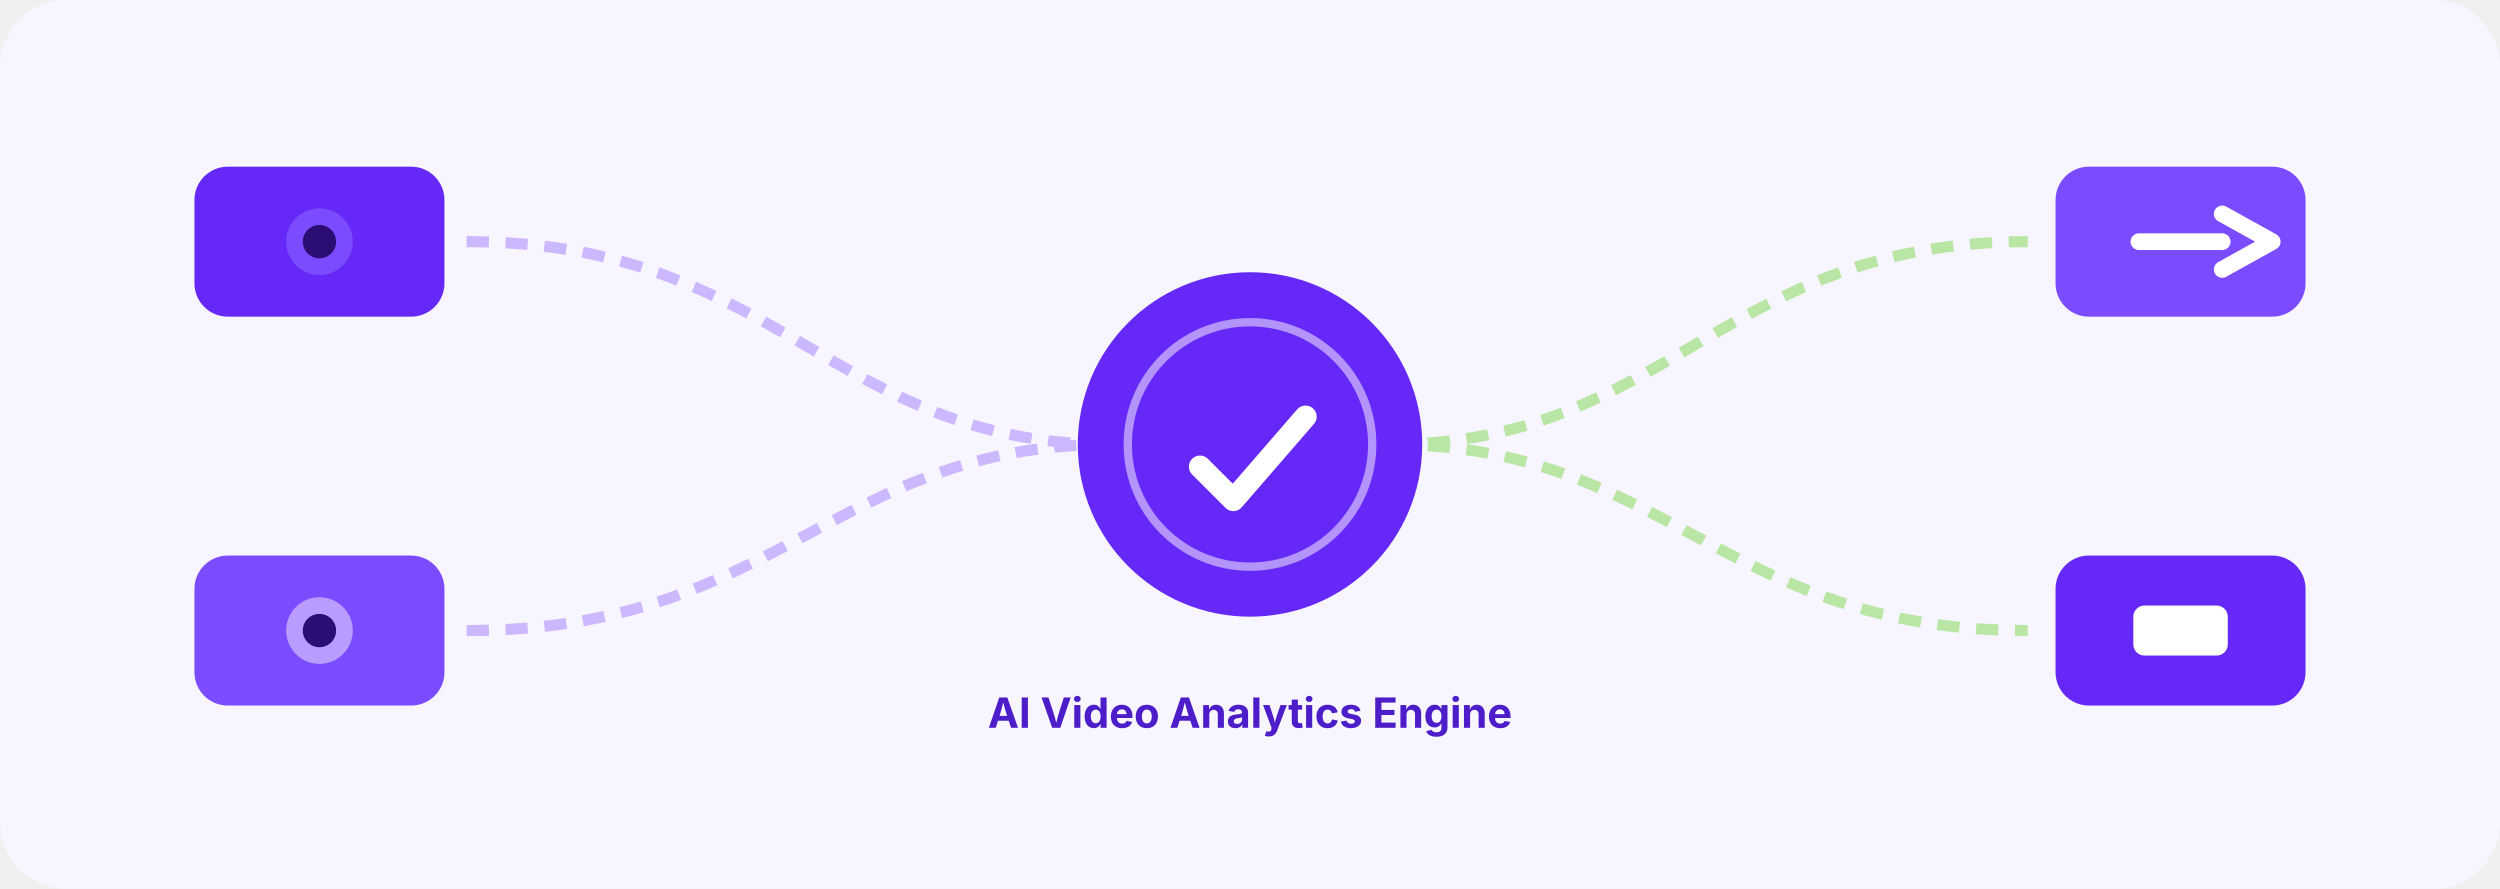
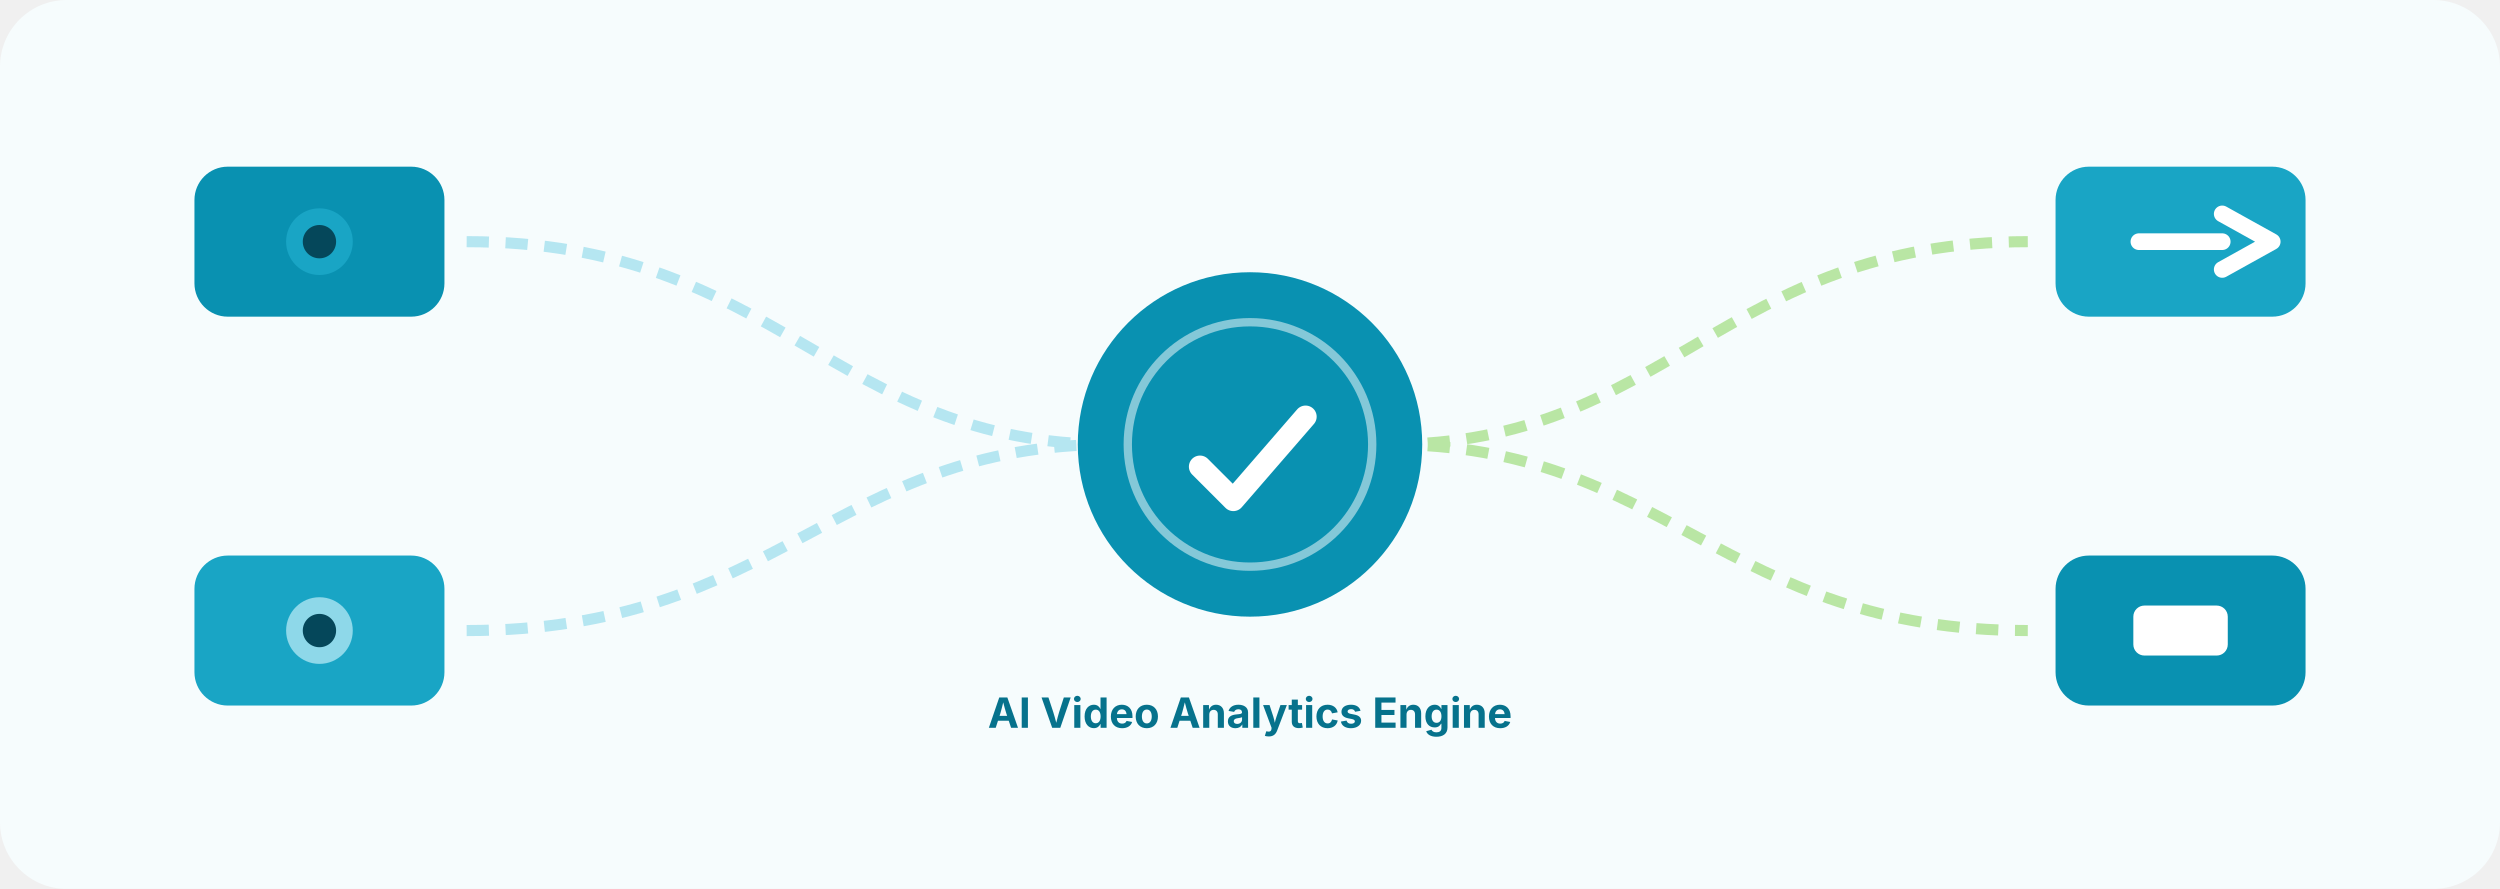
<svg xmlns="http://www.w3.org/2000/svg" viewBox="0 0 900 320" role="img" aria-label="Cameras feeding into a central AI analytics engine producing alerts and analytics">
-   <rect width="900" height="320" rx="24" fill="#f7f5ff" />
+   <rect width="900" height="320" rx="24" fill="#f6fcfd" />
  <g>
-     <rect x="70" y="60" width="90" height="54" rx="12" fill="#6528f7" />
-     <circle cx="115" cy="87" r="12" fill="#7b4bff" />
-     <circle cx="115" cy="87" r="6" fill="#2b0d73" />
-     <rect x="70" y="200" width="90" height="54" rx="12" fill="#7b4bff" />
-     <circle cx="115" cy="227" r="12" fill="#b99cff" />
-     <circle cx="115" cy="227" r="6" fill="#2b0d73" />
-     <rect x="740" y="60" width="90" height="54" rx="12" fill="#7b4bff" />
+     <rect x="70" y="60" width="90" height="54" rx="12" fill="#0991b1" />
+     <circle cx="115" cy="87" r="12" fill="#19a5c5" />
+     <circle cx="115" cy="87" r="6" fill="#05475a" />
+     <rect x="70" y="200" width="90" height="54" rx="12" fill="#19a5c5" />
+     <circle cx="115" cy="227" r="12" fill="#8ed8e9" />
+     <circle cx="115" cy="227" r="6" fill="#05475a" />
+     <rect x="740" y="60" width="90" height="54" rx="12" fill="#19a5c5" />
    <path d="M770 87 h30" stroke="#fff" stroke-width="6" stroke-linecap="round" />
    <path d="M800 77 l18 10 -18 10" fill="none" stroke="#fff" stroke-width="6" stroke-linecap="round" stroke-linejoin="round" />
-     <rect x="740" y="200" width="90" height="54" rx="12" fill="#6528f7" />
+     <rect x="740" y="200" width="90" height="54" rx="12" fill="#0991b1" />
    <rect x="768" y="218" width="34" height="18" rx="4" fill="#fff" />
  </g>
-   <path d="M168 87 C 280 87, 300 160, 400 160" fill="none" stroke="#cbb8ff" stroke-width="4" stroke-dasharray="8 6" />
-   <path d="M168 227 C 280 227, 300 160, 400 160" fill="none" stroke="#cbb8ff" stroke-width="4" stroke-dasharray="8 6" />
+   <path d="M168 87 C 280 87, 300 160, 400 160" fill="none" stroke="#b5e6f1" stroke-width="4" stroke-dasharray="8 6" />
+   <path d="M168 227 C 280 227, 300 160, 400 160" fill="none" stroke="#b5e6f1" stroke-width="4" stroke-dasharray="8 6" />
  <path d="M500 160 C 600 160, 620 87, 730 87" fill="none" stroke="#b9e6a4" stroke-width="4" stroke-dasharray="8 6" />
  <path d="M500 160 C 600 160, 620 227, 730 227" fill="none" stroke="#b9e6a4" stroke-width="4" stroke-dasharray="8 6" />
-   <circle cx="450" cy="160" r="62" fill="#6528f7" />
+   <circle cx="450" cy="160" r="62" fill="#0991b1" />
  <circle cx="450" cy="160" r="44" fill="none" stroke="#fff" stroke-width="3" opacity=".5" />
  <path d="M432 168 l12 12 26-30" fill="none" stroke="#fff" stroke-width="8" stroke-linecap="round" stroke-linejoin="round" />
-   <text x="450" y="262" text-anchor="middle" font-family="Inter, sans-serif" font-size="15" font-weight="700" fill="#4c1dc8">AI Video Analytics Engine</text>
+   <text x="450" y="262" text-anchor="middle" font-family="Inter, sans-serif" font-size="15" font-weight="700" fill="#06728c">AI Video Analytics Engine</text>
</svg>
